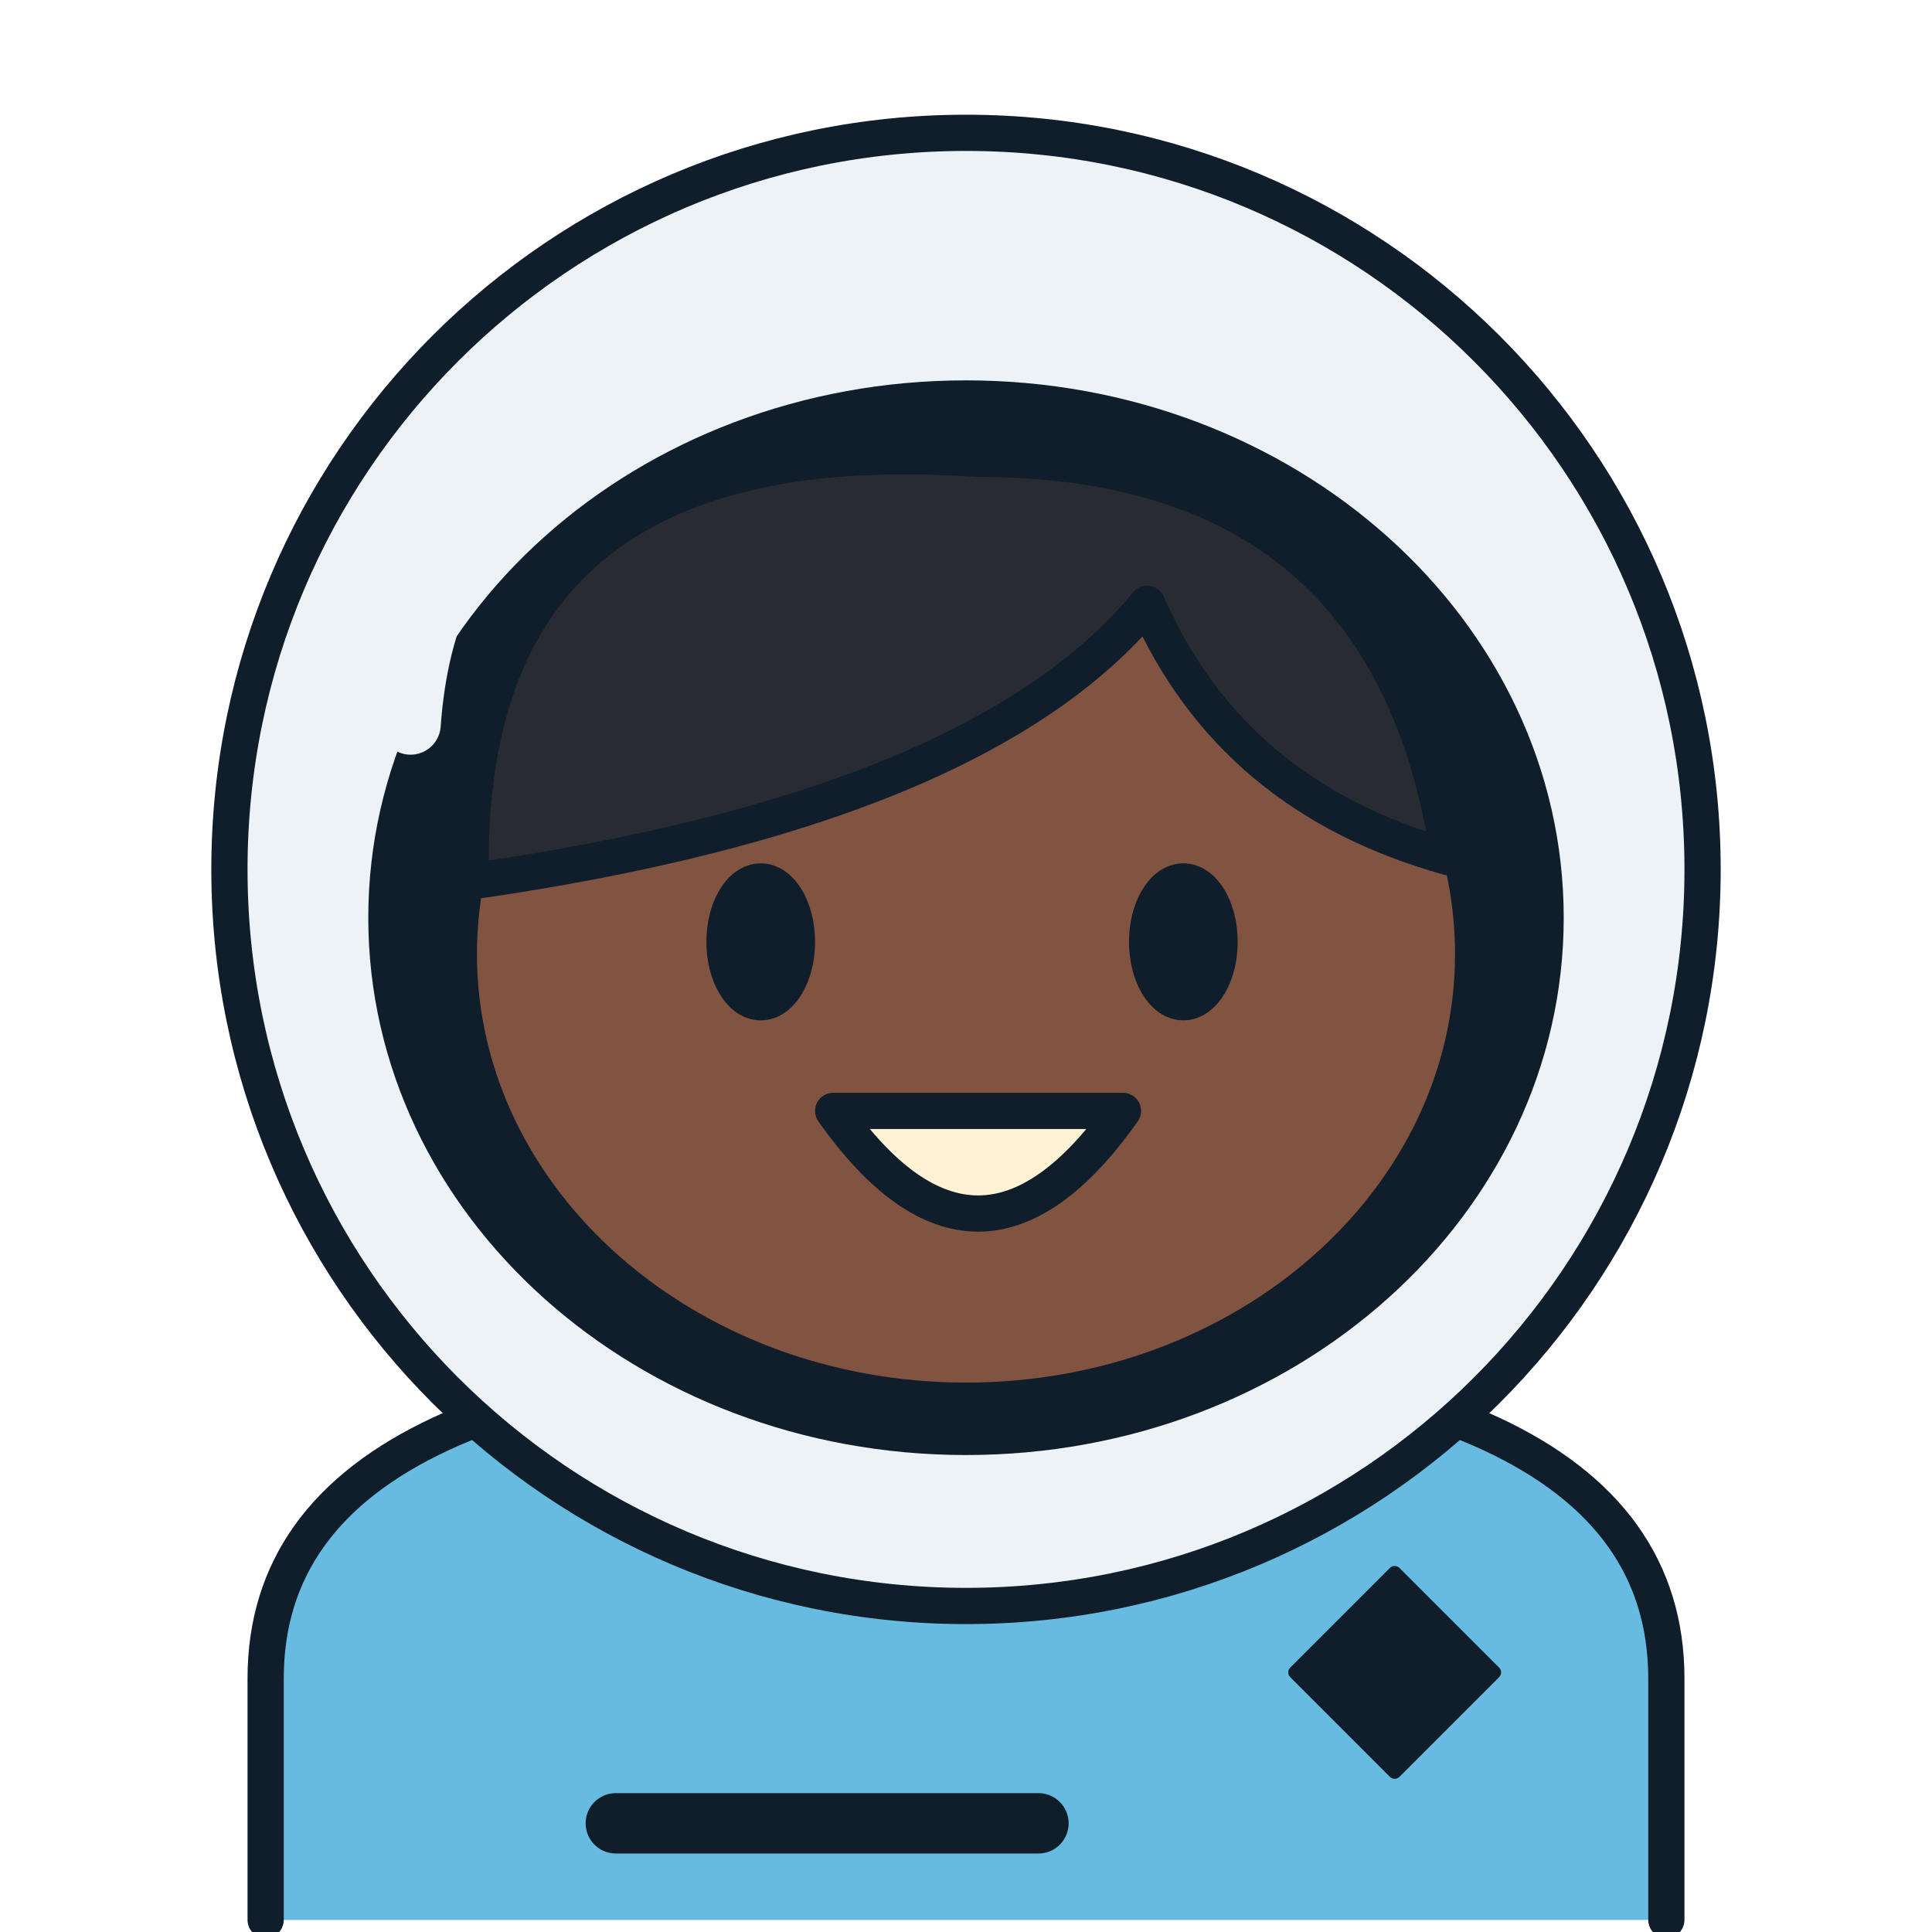
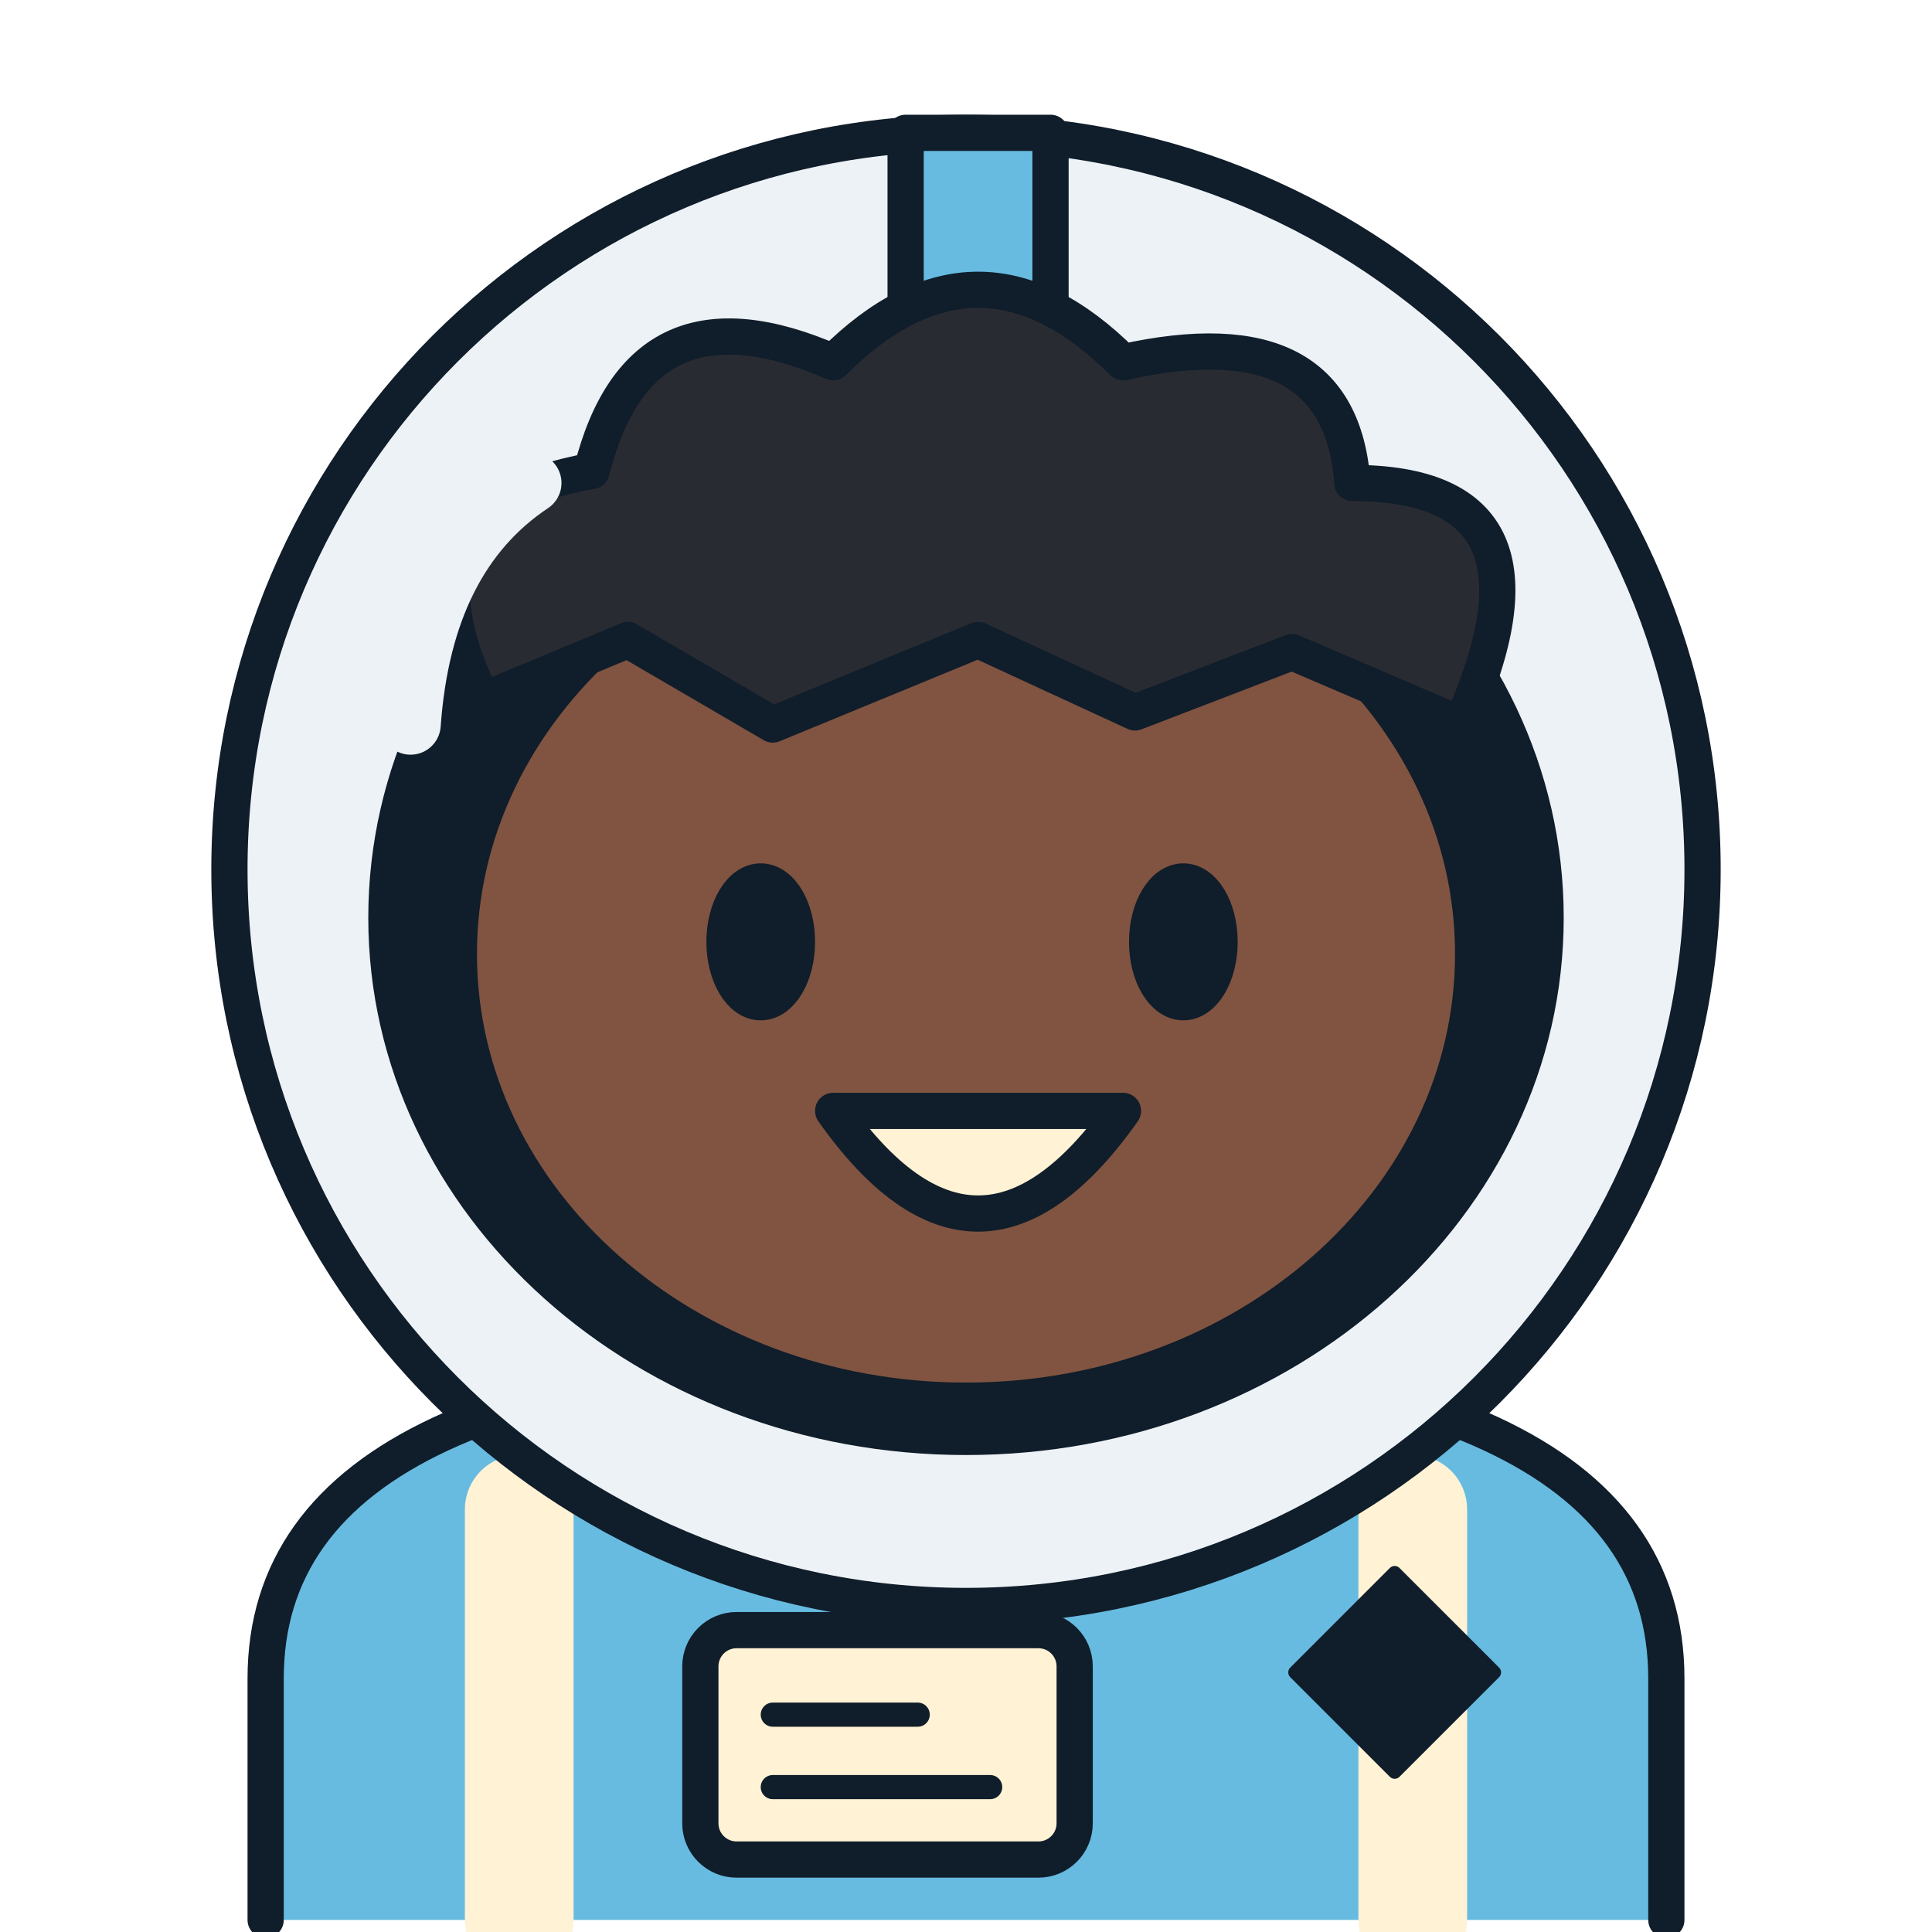
<svg xmlns="http://www.w3.org/2000/svg" viewBox="0 0 160 160">
  <g stroke="#101d2a" stroke-width="3" stroke-linecap="round" stroke-linejoin="round">
    <path d="M22 159v-20q0-27 58-27t58 27v20" fill="#67bbe0" />
+     <path d="M43 125v34m74-34v34" stroke="#fff2d5" stroke-width="9" />
    <rect x="59" y="111" width="42" height="15" rx="6" fill="#101d2a" />
    <ellipse cx="80" cy="72" rx="61" ry="61" fill="#edf2f6" />
+     <path d="M75 11h12v14H75z" fill="#67bbe0" />
    <ellipse cx="80" cy="76" rx="48" ry="43" fill="#101d2a" />
    <ellipse cx="80" cy="79" rx="42" ry="37" fill="#805441" />
-     <path d="M39 73q-1-38 42-35q34 0 39 33q-18-5-25-21q-14 17-56 23Z" fill="#292b33" />
+     <g fill="#292b33">
+       <path d="M40 58q-8-16 9-19q4-16 20-9q12-12 24 0q18-4 19 10q18 0 9 20l-14-6-13 5-13-6-17 7-12-7Z" />
+     </g>
    <path d="M34 60q1-14 10-20" stroke="#edf2f6" stroke-width="5" fill="none" />
    <ellipse cx="63" cy="78" rx="3" ry="5" fill="#101d2a" />
    <ellipse cx="98" cy="78" rx="3" ry="5" fill="#101d2a" />
    <path d="M69 92q12 17 24 0Z" fill="#fff2d5" />
    <g transform="translate(105 128) scale(.75)" fill="#101d2a" stroke-width="1.5">
      <path d="m14 3 11 11-11 11L3 14Z" />
    </g>
-     <path d="M51 151h35" stroke="#101d2a" stroke-width="5" />
+     <rect x="58" y="135" width="31" height="19" rx="3" fill="#fff2d5" />
+     <path d="M64 142h12m-12 6h18" stroke-width="2" />
  </g>
</svg>
